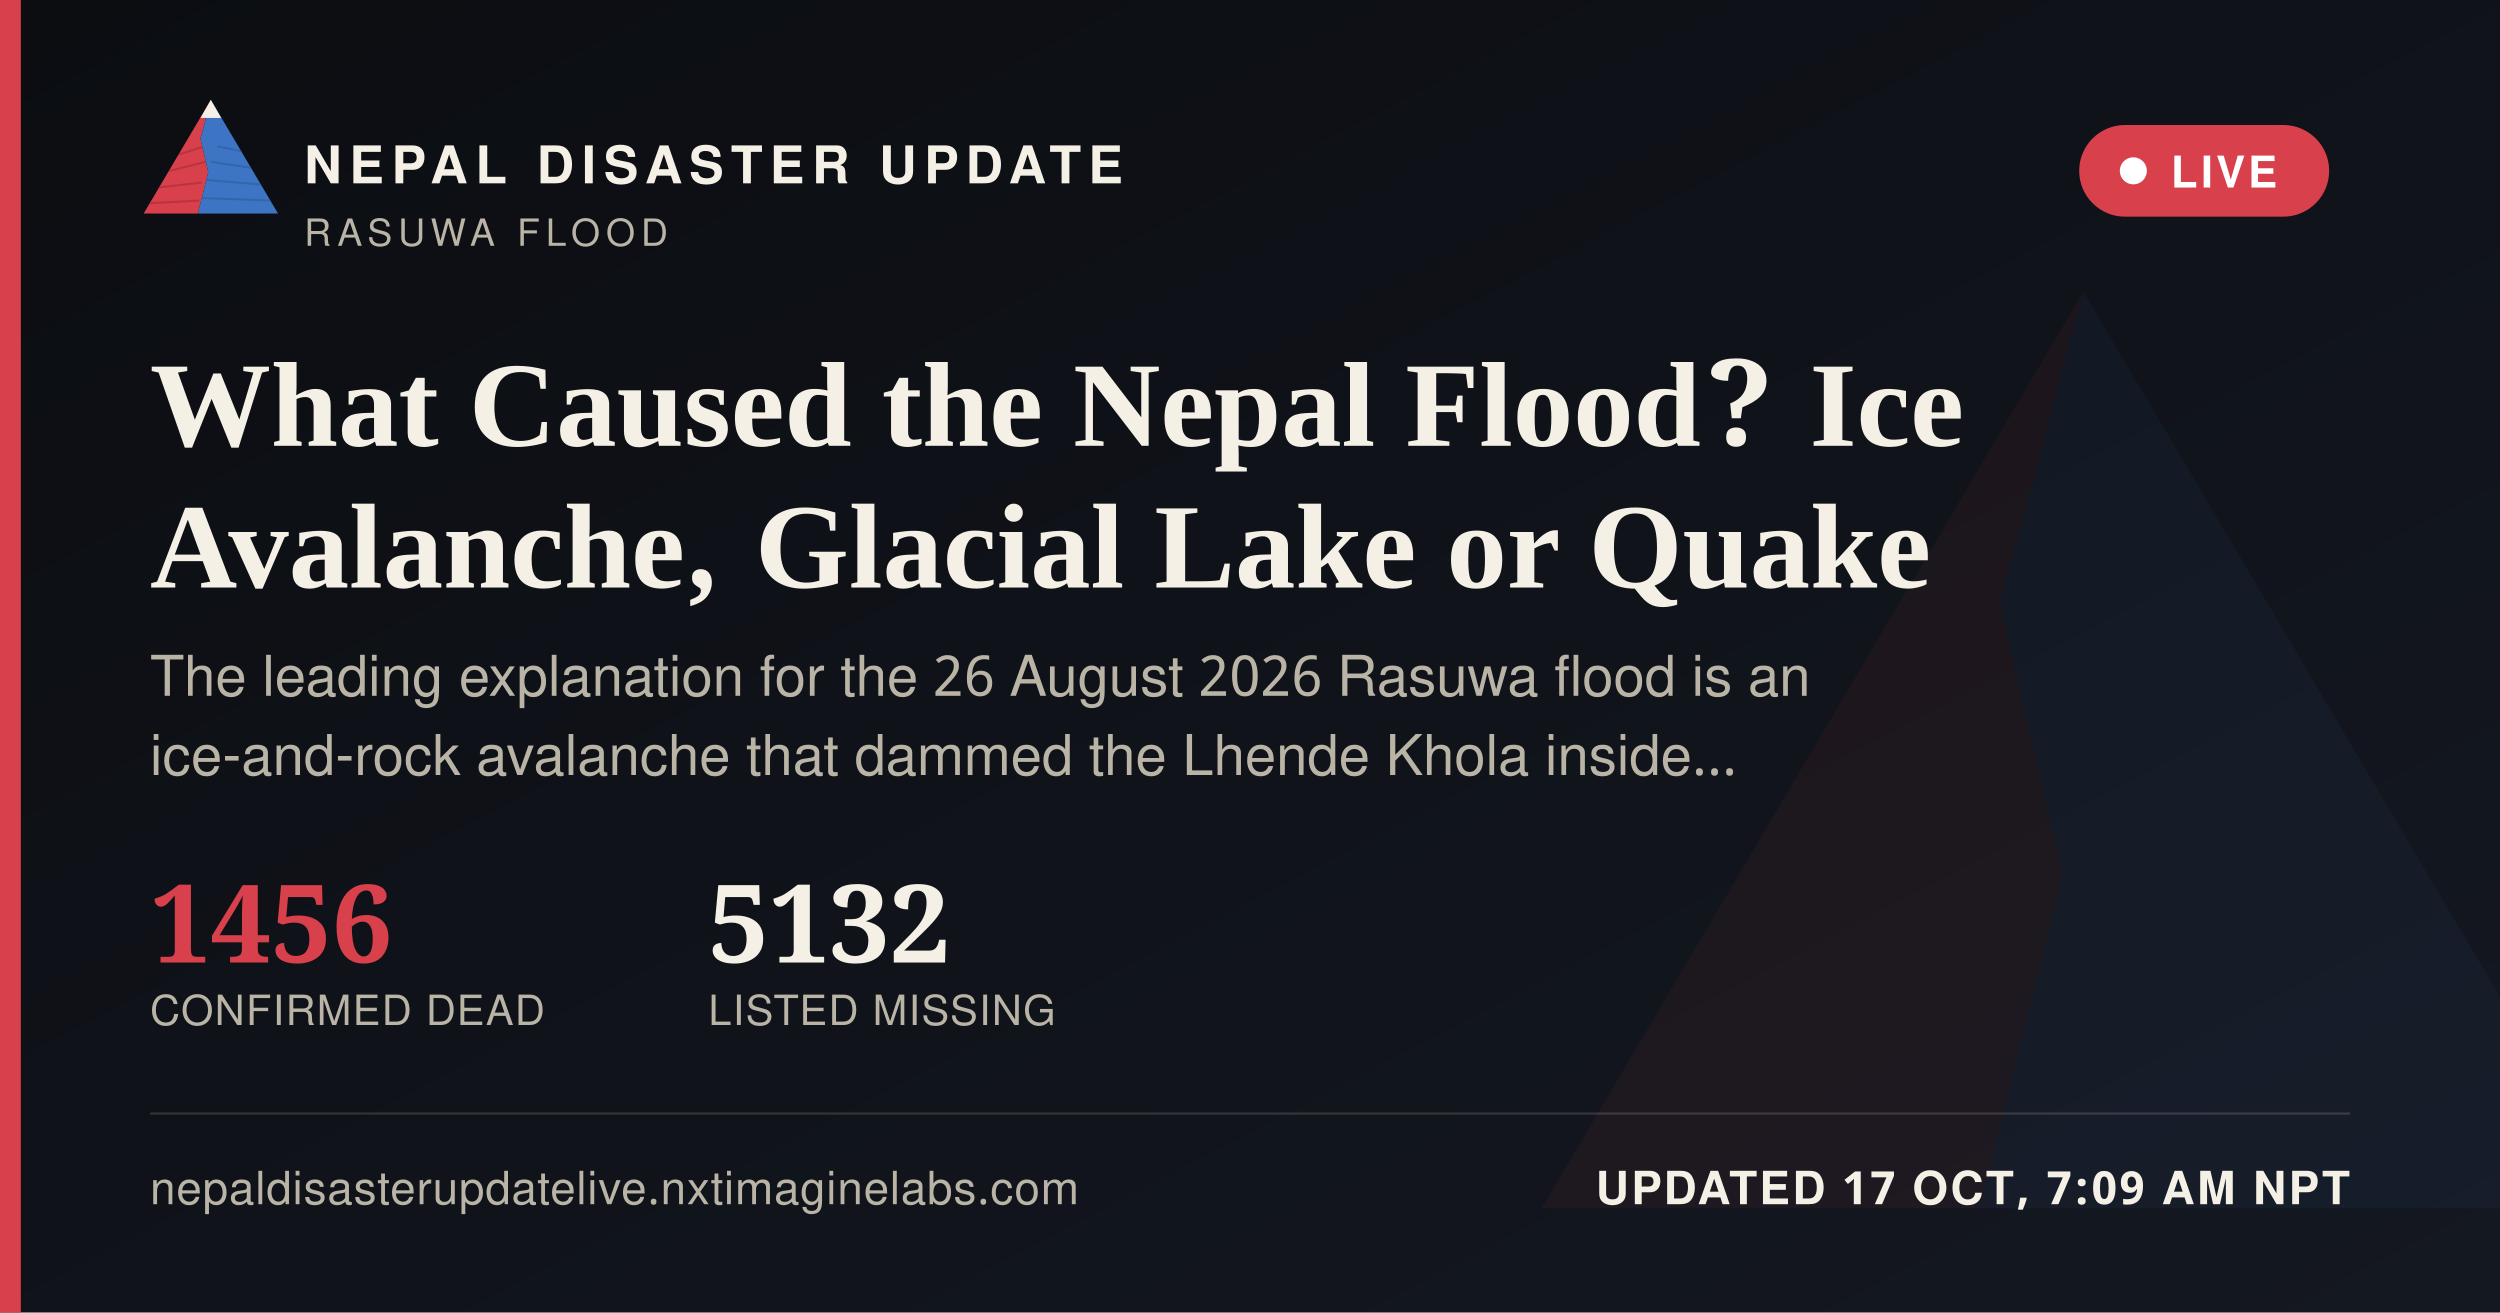
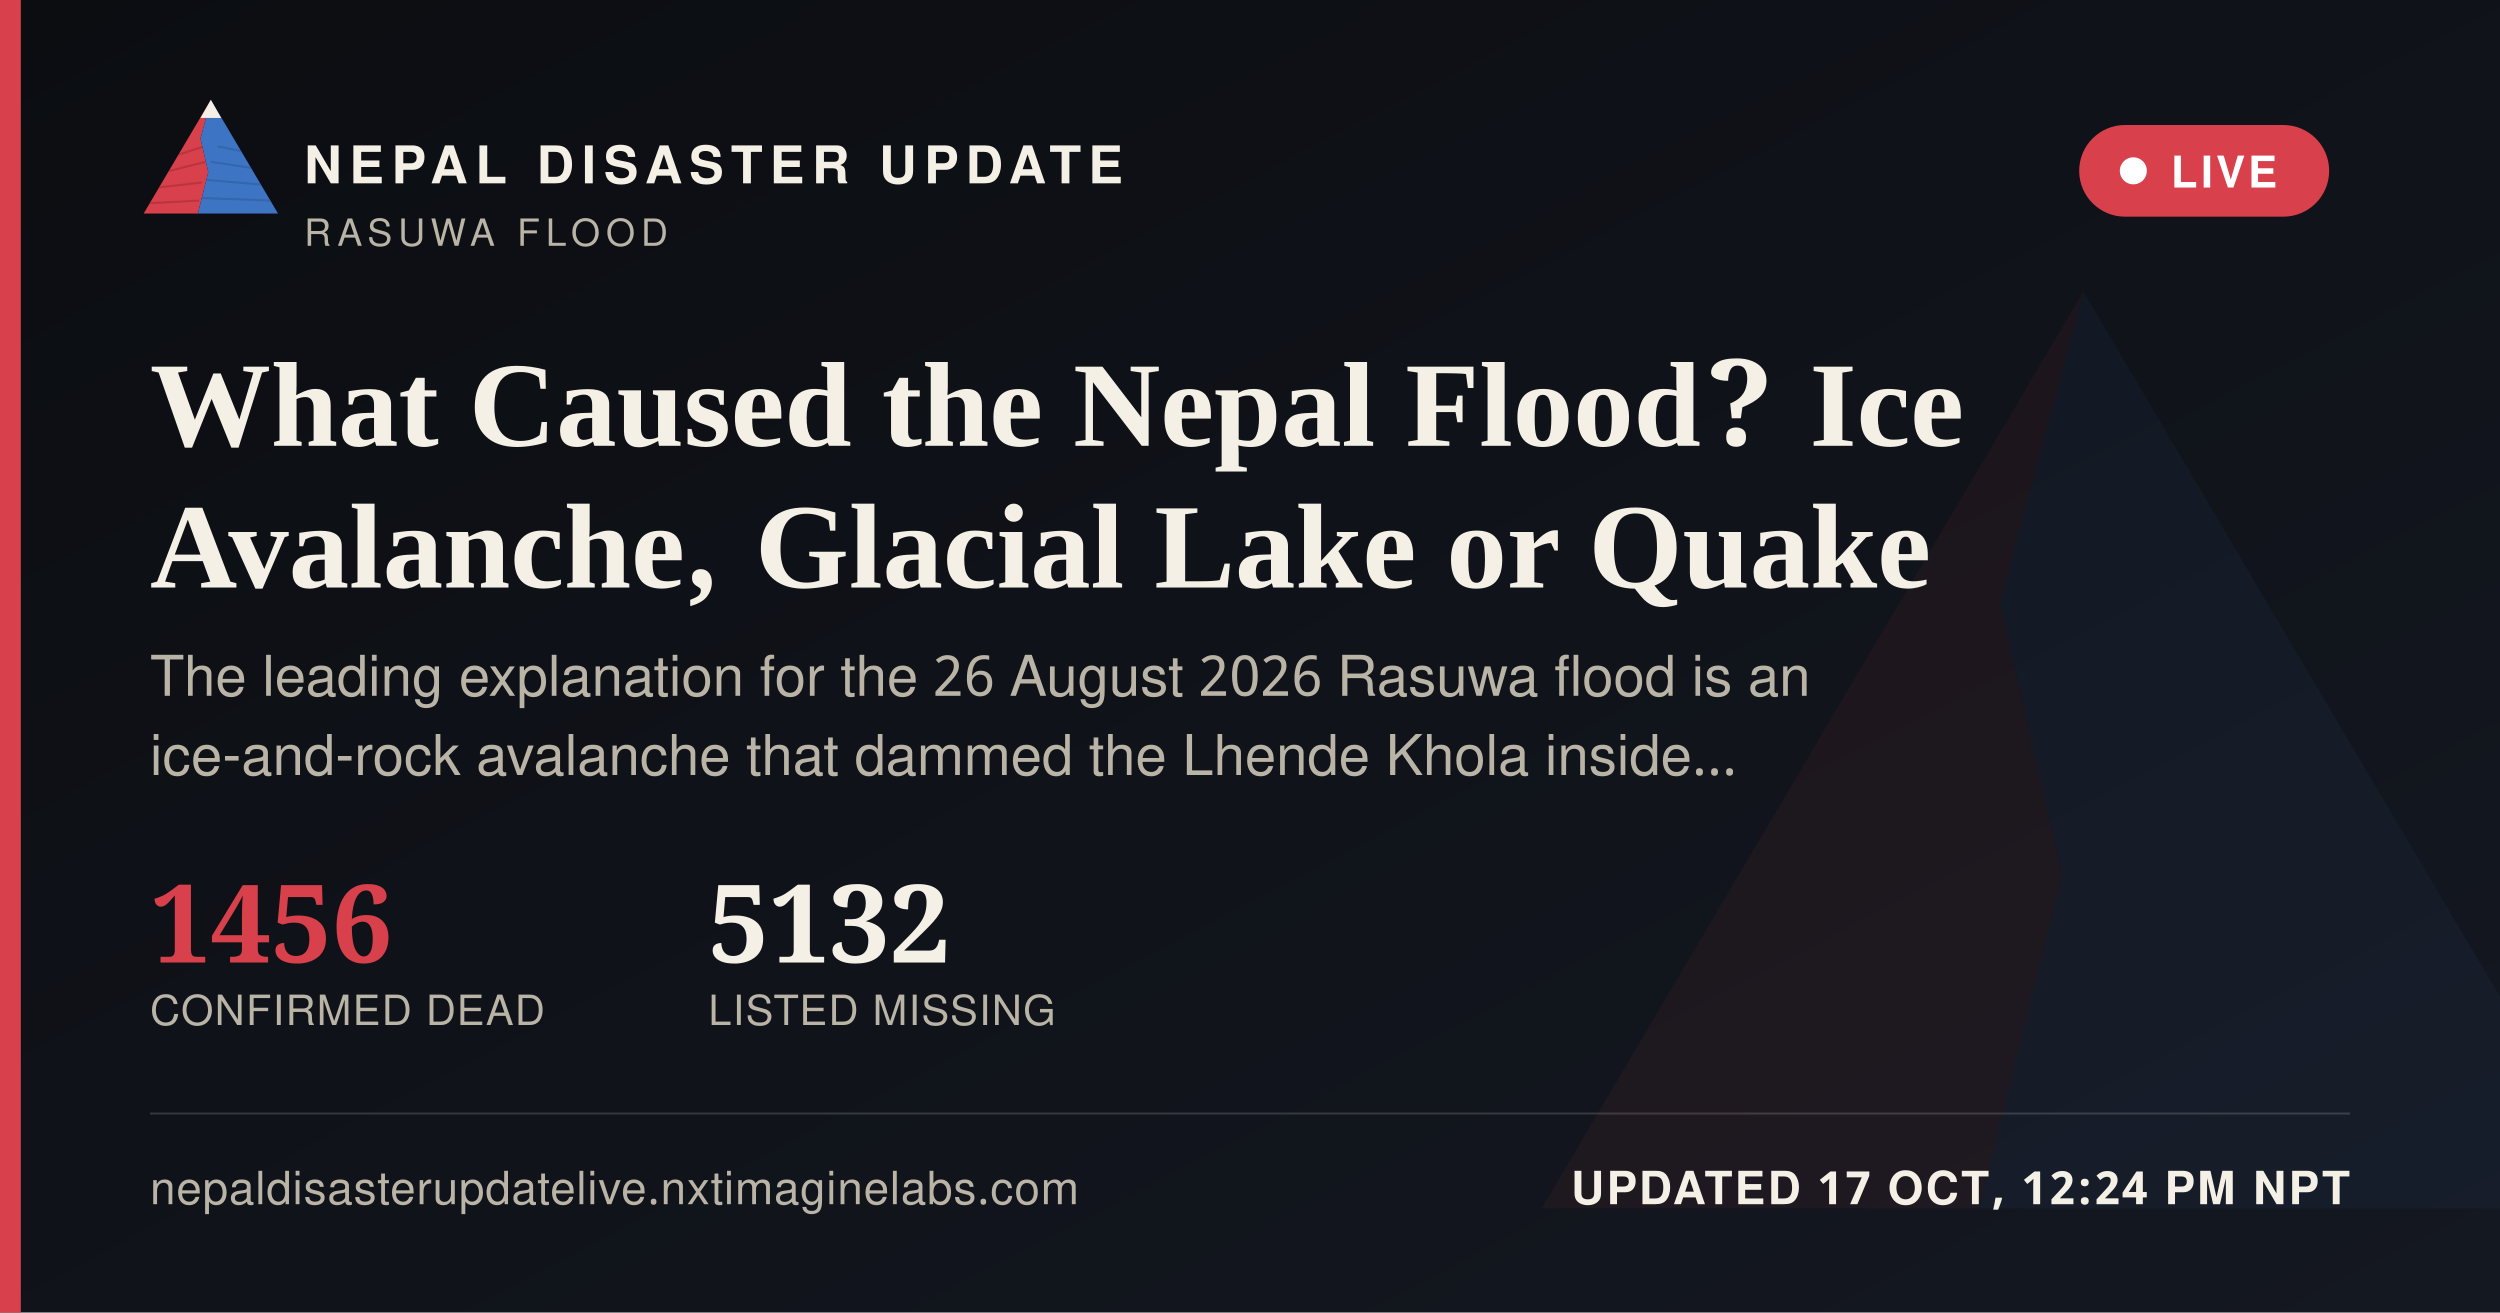
<svg xmlns="http://www.w3.org/2000/svg" width="1200" height="630" viewBox="0 0 1200 630">
  <defs>
    <linearGradient id="ogbg" x1="0" y1="0" x2="1" y2="1">
      <stop offset="0" stop-color="#0B0D11" />
      <stop offset="1" stop-color="#141821" />
    </linearGradient>
  </defs>
  <rect width="1200" height="630" fill="url(#ogbg)" />
  <g transform="translate(700,60) scale(5)" opacity="0.06">
    <polygon points="60,16 52,46 58,72 50,104 8,104" fill="#D8404B" />
    <polygon points="60,16 112,104 50,104 58,72 52,46" fill="#3D74C4" />
  </g>
  <rect x="0" y="0" width="10" height="630" fill="#D8404B" />
  <g transform="translate(64,38) scale(0.62)">
    <g>
      <defs>
        <clipPath id="ogLc">
          <polygon points="60,16 52,46 58,72 50,104 8,104" />
        </clipPath>
        <clipPath id="ogRc">
          <polygon points="60,16 112,104 50,104 58,72 52,46" />
        </clipPath>
      </defs>
      <polygon points="60,16 52,46 58,72 50,104 8,104" fill="#D8404B" />
      <g clip-path="url(#ogLc)" stroke="#A32A34" stroke-width="1.6" fill="none" opacity="0.55">
        <path d="M30,60 L55,52" />
        <path d="M24,72 L56,64" />
        <path d="M18,84 L53,80" />
        <path d="M13,96 L51,94" />
      </g>
      <polygon points="60,16 112,104 50,104 58,72 52,46" fill="#3D74C4" />
      <g clip-path="url(#ogRc)" stroke="#2A5793" stroke-width="1.6" fill="none" opacity="0.5">
        <path d="M65,52 L95,58" />
        <path d="M60,64 L100,70" />
        <path d="M56,78 L104,82" />
        <path d="M52,92 L108,94" />
      </g>
      <polygon points="60,16 52,30 68,30" fill="#F4F0E6" />
    </g>
  </g>
  <text x="146" y="88" font-family="'Public Sans', 'Noto Sans Devanagari', 'Helvetica Neue', Helvetica, Arial, sans-serif" font-size="25" font-weight="800" letter-spacing="3.6" fill="#F4F0E6">NEPAL DISASTER UPDATE</text>
  <text x="146" y="118" font-family="'Public Sans', 'Noto Sans Devanagari', 'Helvetica Neue', Helvetica, Arial, sans-serif" font-size="18" letter-spacing="2.8" fill="#B9B4A6">RASUWA FLOOD</text>
  <g>
    <rect x="998" y="60" width="120" height="44" rx="22" fill="#D8404B" stroke="none" />
    <circle cx="1024" cy="82" r="6.5" fill="#FFFFFF" />
    <text x="1042" y="90" font-family="'Public Sans', 'Noto Sans Devanagari', 'Helvetica Neue', Helvetica, Arial, sans-serif" font-size="21" font-weight="700" letter-spacing="1.6" fill="#FFFFFF">LIVE</text>
  </g>
  <text x="72" y="214" font-family="Newsreader, 'Noto Serif Devanagari', Georgia, 'Times New Roman', serif" font-size="58" font-weight="600" fill="#F4F0E6">What Caused the Nepal Flood? Ice</text>
  <text x="72" y="282" font-family="Newsreader, 'Noto Serif Devanagari', Georgia, 'Times New Roman', serif" font-size="58" font-weight="600" fill="#F4F0E6">Avalanche, Glacial Lake or Quake</text>
  <text x="72" y="334" font-family="'Public Sans', 'Noto Sans Devanagari', 'Helvetica Neue', Helvetica, Arial, sans-serif" font-size="27" fill="#B9B4A6">The leading explanation for the 26 August 2026 Rasuwa flood is an</text>
  <text x="72" y="372" font-family="'Public Sans', 'Noto Sans Devanagari', 'Helvetica Neue', Helvetica, Arial, sans-serif" font-size="27" fill="#B9B4A6">ice-and-rock avalanche that dammed the Lhende Khola inside…</text>
  <g transform="translate(72,462)">
    <text x="0" y="0" font-family="Newsreader, 'Noto Serif Devanagari', Georgia, 'Times New Roman', serif" font-size="52" font-weight="600" fill="#D8404B">1456</text>
    <text x="0" y="30" font-family="'Public Sans', 'Noto Sans Devanagari', 'Helvetica Neue', Helvetica, Arial, sans-serif" font-size="20" letter-spacing="0.6" fill="#B9B4A6">CONFIRMED DEAD</text>
    <text x="268" y="0" font-family="Newsreader, 'Noto Serif Devanagari', Georgia, 'Times New Roman', serif" font-size="52" font-weight="600" fill="#F4F0E6">5132</text>
    <text x="268" y="30" font-family="'Public Sans', 'Noto Sans Devanagari', 'Helvetica Neue', Helvetica, Arial, sans-serif" font-size="20" letter-spacing="0.6" fill="#B9B4A6">LISTED MISSING</text>
  </g>
  <rect x="72" y="534" width="1056" height="1" fill="rgba(244,240,230,0.16)" />
  <text x="72" y="578" font-family="'Public Sans', 'Noto Sans Devanagari', 'Helvetica Neue', Helvetica, Arial, sans-serif" font-size="22" fill="#B9B4A6" letter-spacing="0.4">nepaldisasterupdatelive.nxtimaginelabs.com</text>
-   <text x="1128" y="578" text-anchor="end" font-family="'Public Sans', 'Noto Sans Devanagari', 'Helvetica Neue', Helvetica, Arial, sans-serif" font-size="22" font-weight="700" letter-spacing="1.2" fill="#F4F0E6">UPDATED 17 OCT, 7:09 AM NPT</text>
+   <text x="1128" y="578" text-anchor="end" font-family="'Public Sans', 'Noto Sans Devanagari', 'Helvetica Neue', Helvetica, Arial, sans-serif" font-size="22" font-weight="700" letter-spacing="1.2" fill="#F4F0E6">UPDATED 17 OCT, 12:24 PM NPT</text>
</svg>
